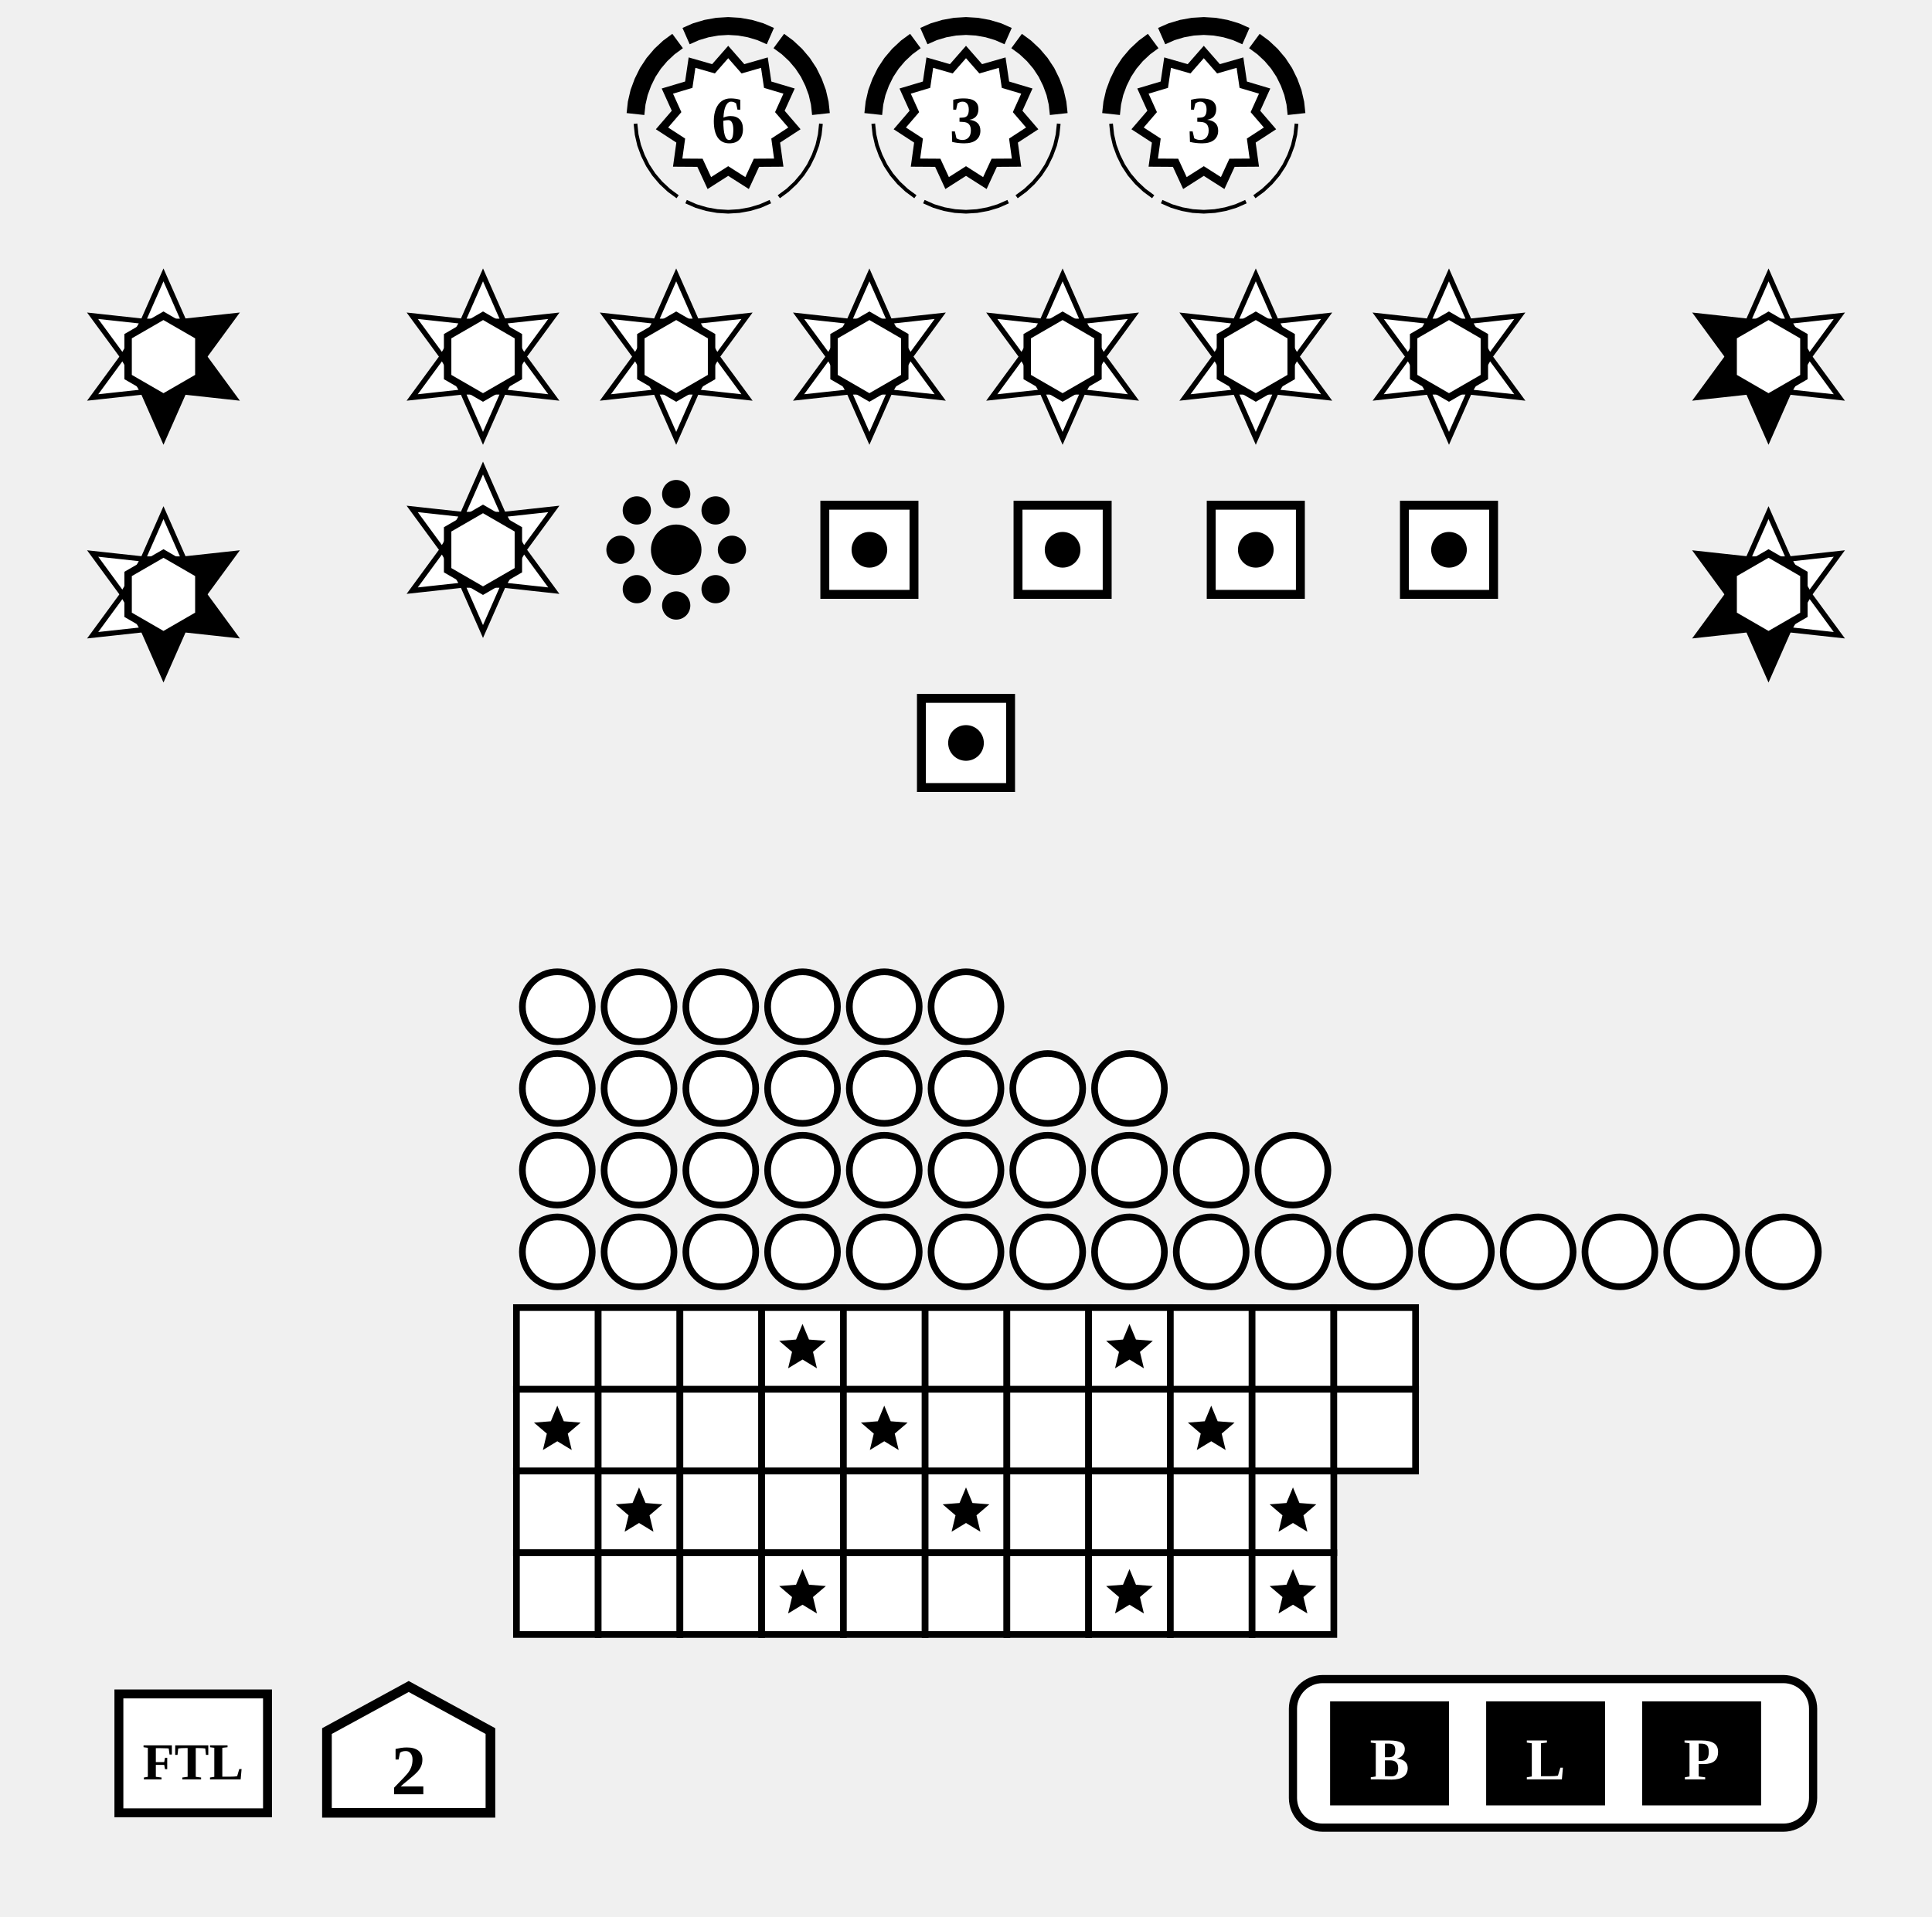
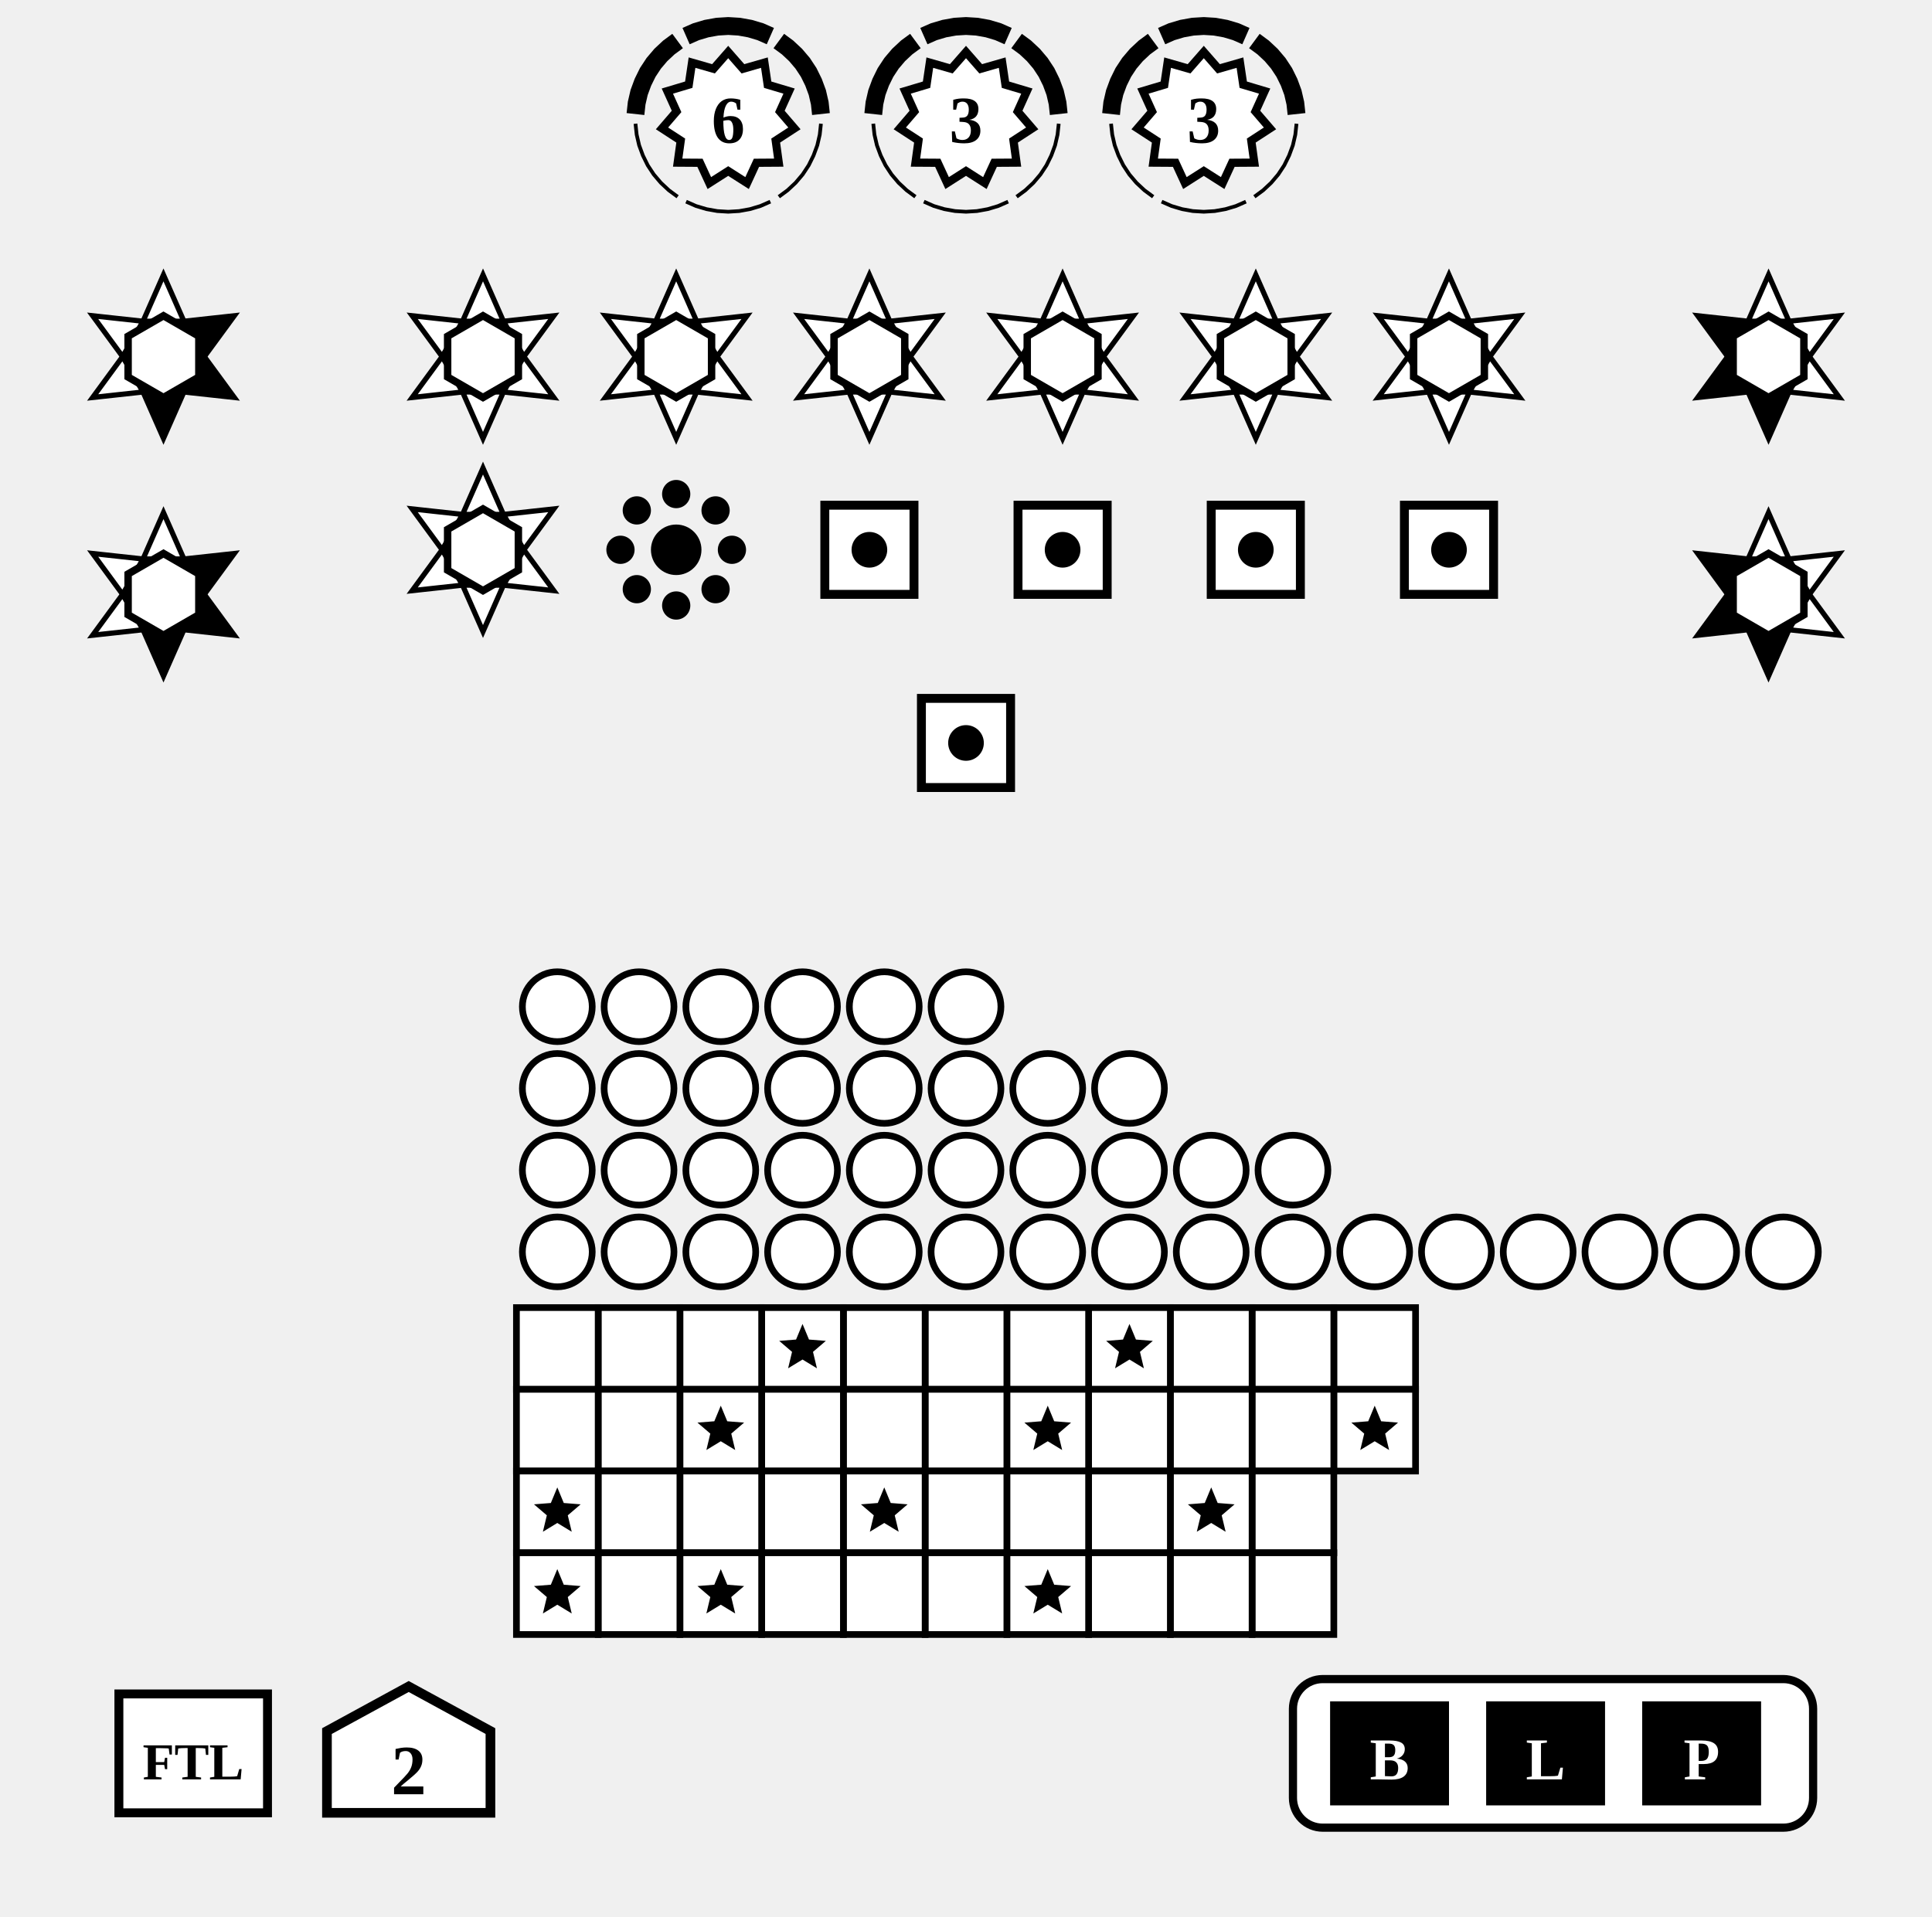
<svg xmlns="http://www.w3.org/2000/svg" viewBox="0 0 260 258" class="ssd">
  <path d="M98 7 L99.98 9.26 L102.87 8.43 L103.31 11.4 L106.19 12.26 L104.95 15 L106.91 17.28 L104.39 18.92 L104.8 21.89 L101.8 21.91 L100.54 24.64 L98 23.02 L95.46 24.64 L94.2 21.91 L91.2 21.89 L91.61 18.92 L89.09 17.28 L91.05 15 L89.81 12.26 L92.69 11.4 L93.13 8.43 L96.02 9.26 Z" fill="white" stroke="black" stroke-width="1.1" data-ref="system:s12" />
  <text x="98" y="19.2" font-size="9" text-anchor="middle" fill="black" font-weight="700" data-ref="system:s12">6</text>
  <path d="M92.33 4.86 L93.67 4.27 L95.08 3.85 L96.53 3.59 L98 3.5 L99.47 3.59 L100.92 3.85 L102.33 4.27 L103.67 4.86" fill="none" stroke="black" stroke-width="2.4" data-ref="system:s12" />
  <path d="M104.81 5.52 L105.99 6.39 L107.07 7.4 L108.02 8.52 L108.83 9.75 L109.48 11.07 L109.99 12.45 L110.32 13.88 L110.48 15.35" fill="none" stroke="black" stroke-width="2.4" data-ref="system:s12" />
  <path d="M110.48 16.65 L110.32 18.12 L109.99 19.55 L109.48 20.93 L108.83 22.25 L108.02 23.48 L107.07 24.6 L105.99 25.61 L104.81 26.48" fill="none" stroke="black" stroke-width="0.5" data-ref="system:s12" />
  <path d="M103.67 27.14 L102.33 27.73 L100.92 28.15 L99.47 28.41 L98 28.5 L96.53 28.41 L95.08 28.15 L93.67 27.73 L92.33 27.14" fill="none" stroke="black" stroke-width="0.5" data-ref="system:s12" />
  <path d="M91.19 26.48 L90.01 25.61 L88.93 24.6 L87.98 23.48 L87.17 22.25 L86.52 20.93 L86.01 19.55 L85.68 18.12 L85.52 16.65" fill="none" stroke="black" stroke-width="0.5" data-ref="system:s12" />
  <path d="M85.52 15.35 L85.68 13.88 L86.01 12.45 L86.52 11.07 L87.17 9.75 L87.98 8.52 L88.93 7.4 L90.01 6.39 L91.19 5.52" fill="none" stroke="black" stroke-width="2.4" data-ref="system:s12" />
  <path d="M130 7 L131.98 9.26 L134.87 8.43 L135.31 11.4 L138.19 12.26 L136.95 15 L138.91 17.28 L136.39 18.92 L136.8 21.89 L133.8 21.91 L132.54 24.64 L130 23.02 L127.46 24.64 L126.2 21.91 L123.2 21.89 L123.61 18.92 L121.09 17.28 L123.05 15 L121.81 12.26 L124.69 11.4 L125.13 8.43 L128.02 9.26 Z" fill="white" stroke="black" stroke-width="1.1" data-ref="system:s13" />
  <text x="130" y="19.2" font-size="9" text-anchor="middle" fill="black" font-weight="700" data-ref="system:s13">3</text>
  <path d="M124.33 4.86 L125.67 4.27 L127.08 3.85 L128.53 3.59 L130 3.5 L131.47 3.59 L132.92 3.85 L134.33 4.27 L135.67 4.86" fill="none" stroke="black" stroke-width="2.4" data-ref="system:s13" />
  <path d="M136.81 5.52 L137.99 6.39 L139.07 7.4 L140.02 8.52 L140.83 9.75 L141.48 11.07 L141.99 12.45 L142.32 13.88 L142.48 15.35" fill="none" stroke="black" stroke-width="2.4" data-ref="system:s13" />
  <path d="M142.48 16.65 L142.32 18.12 L141.99 19.55 L141.48 20.93 L140.83 22.25 L140.02 23.48 L139.07 24.6 L137.99 25.61 L136.81 26.48" fill="none" stroke="black" stroke-width="0.5" data-ref="system:s13" />
  <path d="M135.67 27.14 L134.33 27.73 L132.92 28.15 L131.47 28.41 L130 28.5 L128.53 28.41 L127.08 28.15 L125.67 27.73 L124.33 27.14" fill="none" stroke="black" stroke-width="0.5" data-ref="system:s13" />
  <path d="M123.19 26.48 L122.01 25.61 L120.93 24.6 L119.98 23.48 L119.17 22.25 L118.52 20.93 L118.01 19.55 L117.68 18.12 L117.52 16.65" fill="none" stroke="black" stroke-width="0.5" data-ref="system:s13" />
  <path d="M117.52 15.35 L117.68 13.88 L118.01 12.45 L118.52 11.07 L119.17 9.75 L119.98 8.52 L120.93 7.4 L122.01 6.39 L123.19 5.52" fill="none" stroke="black" stroke-width="2.4" data-ref="system:s13" />
  <path d="M162 7 L163.98 9.26 L166.87 8.43 L167.31 11.4 L170.19 12.26 L168.95 15 L170.91 17.28 L168.39 18.92 L168.8 21.89 L165.8 21.91 L164.54 24.64 L162 23.02 L159.46 24.64 L158.2 21.91 L155.2 21.89 L155.61 18.92 L153.09 17.28 L155.05 15 L153.81 12.26 L156.69 11.4 L157.13 8.43 L160.02 9.26 Z" fill="white" stroke="black" stroke-width="1.1" data-ref="system:s14" />
  <text x="162" y="19.2" font-size="9" text-anchor="middle" fill="black" font-weight="700" data-ref="system:s14">3</text>
  <path d="M156.33 4.86 L157.67 4.27 L159.08 3.85 L160.53 3.59 L162 3.5 L163.47 3.59 L164.92 3.85 L166.33 4.27 L167.67 4.86" fill="none" stroke="black" stroke-width="2.4" data-ref="system:s14" />
  <path d="M168.81 5.52 L169.99 6.39 L171.07 7.4 L172.02 8.52 L172.83 9.75 L173.48 11.07 L173.99 12.45 L174.32 13.88 L174.48 15.35" fill="none" stroke="black" stroke-width="2.4" data-ref="system:s14" />
  <path d="M174.48 16.65 L174.32 18.12 L173.99 19.55 L173.48 20.93 L172.83 22.25 L172.02 23.48 L171.07 24.6 L169.99 25.61 L168.81 26.48" fill="none" stroke="black" stroke-width="0.5" data-ref="system:s14" />
  <path d="M167.67 27.14 L166.33 27.73 L164.92 28.15 L163.47 28.41 L162 28.5 L160.53 28.41 L159.08 28.15 L157.67 27.73 L156.33 27.14" fill="none" stroke="black" stroke-width="0.5" data-ref="system:s14" />
  <path d="M155.19 26.48 L154.01 25.61 L152.93 24.6 L151.98 23.48 L151.17 22.25 L150.52 20.93 L150.01 19.55 L149.68 18.12 L149.52 16.65" fill="none" stroke="black" stroke-width="0.5" data-ref="system:s14" />
  <path d="M149.52 15.35 L149.68 13.88 L150.01 12.45 L150.52 11.07 L151.17 9.75 L151.98 8.52 L152.93 7.4 L154.01 6.39 L155.19 5.52" fill="none" stroke="black" stroke-width="2.4" data-ref="system:s14" />
  <path d="M22 37 L19.25 43.24 L24.75 43.24 Z" fill="white" stroke="black" stroke-width="0.7" data-ref="system:s8" />
  <path d="M31.53 42.5 L24.75 43.24 L27.5 48 Z" fill="black" stroke="black" stroke-width="0.7" data-ref="system:s8" />
  <path d="M31.53 53.5 L27.5 48 L24.75 52.76 Z" fill="black" stroke="black" stroke-width="0.7" data-ref="system:s8" />
  <path d="M22 59 L24.75 52.76 L19.25 52.76 Z" fill="black" stroke="black" stroke-width="0.7" data-ref="system:s8" />
  <path d="M12.47 53.5 L19.25 52.76 L16.5 48 Z" fill="white" stroke="black" stroke-width="0.7" data-ref="system:s8" />
  <path d="M12.47 42.5 L16.5 48 L19.25 43.24 Z" fill="white" stroke="black" stroke-width="0.7" data-ref="system:s8" />
  <path d="M22 42.5 L26.76 45.25 L26.76 50.75 L22 53.5 L17.24 50.75 L17.24 45.25 Z" fill="white" stroke="black" stroke-width="1" data-ref="system:s8" />
  <path d="M22 69 L19.25 75.24 L24.75 75.24 Z" fill="white" stroke="black" stroke-width="0.7" data-ref="system:s9" />
  <path d="M31.53 74.5 L24.75 75.24 L27.5 80 Z" fill="black" stroke="black" stroke-width="0.7" data-ref="system:s9" />
  <path d="M31.53 85.5 L27.5 80 L24.75 84.76 Z" fill="black" stroke="black" stroke-width="0.7" data-ref="system:s9" />
  <path d="M22 91 L24.75 84.76 L19.25 84.76 Z" fill="black" stroke="black" stroke-width="0.7" data-ref="system:s9" />
  <path d="M12.47 85.5 L19.25 84.76 L16.5 80 Z" fill="white" stroke="black" stroke-width="0.7" data-ref="system:s9" />
  <path d="M12.47 74.5 L16.5 80 L19.25 75.24 Z" fill="white" stroke="black" stroke-width="0.7" data-ref="system:s9" />
  <path d="M22 74.5 L26.76 77.25 L26.76 82.75 L22 85.5 L17.24 82.75 L17.24 77.25 Z" fill="white" stroke="black" stroke-width="1" data-ref="system:s9" />
  <path d="M238 37 L235.25 43.24 L240.75 43.24 Z" fill="white" stroke="black" stroke-width="0.7" data-ref="system:s10" />
  <path d="M247.53 42.5 L240.75 43.24 L243.5 48 Z" fill="white" stroke="black" stroke-width="0.7" data-ref="system:s10" />
  <path d="M247.53 53.5 L243.5 48 L240.75 52.76 Z" fill="white" stroke="black" stroke-width="0.7" data-ref="system:s10" />
  <path d="M238 59 L240.75 52.76 L235.25 52.76 Z" fill="black" stroke="black" stroke-width="0.7" data-ref="system:s10" />
  <path d="M228.47 53.5 L235.25 52.76 L232.5 48 Z" fill="black" stroke="black" stroke-width="0.7" data-ref="system:s10" />
  <path d="M228.47 42.5 L232.5 48 L235.25 43.24 Z" fill="black" stroke="black" stroke-width="0.7" data-ref="system:s10" />
  <path d="M238 42.5 L242.76 45.25 L242.76 50.75 L238 53.5 L233.24 50.75 L233.24 45.25 Z" fill="white" stroke="black" stroke-width="1" data-ref="system:s10" />
  <path d="M238 69 L235.25 75.24 L240.75 75.24 Z" fill="white" stroke="black" stroke-width="0.7" data-ref="system:s11" />
  <path d="M247.53 74.5 L240.75 75.24 L243.5 80 Z" fill="white" stroke="black" stroke-width="0.7" data-ref="system:s11" />
  <path d="M247.53 85.5 L243.5 80 L240.75 84.76 Z" fill="white" stroke="black" stroke-width="0.7" data-ref="system:s11" />
  <path d="M238 91 L240.75 84.76 L235.25 84.76 Z" fill="black" stroke="black" stroke-width="0.7" data-ref="system:s11" />
  <path d="M228.47 85.5 L235.25 84.76 L232.5 80 Z" fill="black" stroke="black" stroke-width="0.7" data-ref="system:s11" />
  <path d="M228.47 74.5 L232.5 80 L235.25 75.24 Z" fill="black" stroke="black" stroke-width="0.7" data-ref="system:s11" />
  <path d="M238 74.5 L242.76 77.25 L242.76 82.75 L238 85.5 L233.24 82.75 L233.24 77.25 Z" fill="white" stroke="black" stroke-width="1" data-ref="system:s11" />
  <path d="M65 37 L62.25 43.24 L67.75 43.24 Z" fill="white" stroke="black" stroke-width="0.7" data-ref="system:s1" />
  <path d="M74.53 42.5 L67.75 43.24 L70.5 48 Z" fill="white" stroke="black" stroke-width="0.7" data-ref="system:s1" />
  <path d="M74.53 53.5 L70.5 48 L67.75 52.76 Z" fill="white" stroke="black" stroke-width="0.7" data-ref="system:s1" />
  <path d="M65 59 L67.75 52.76 L62.25 52.76 Z" fill="white" stroke="black" stroke-width="0.7" data-ref="system:s1" />
  <path d="M55.47 53.5 L62.25 52.76 L59.5 48 Z" fill="white" stroke="black" stroke-width="0.7" data-ref="system:s1" />
  <path d="M55.47 42.5 L59.5 48 L62.25 43.24 Z" fill="white" stroke="black" stroke-width="0.7" data-ref="system:s1" />
  <path d="M65 42.5 L69.76 45.25 L69.76 50.75 L65 53.5 L60.24 50.75 L60.24 45.25 Z" fill="white" stroke="black" stroke-width="1" data-ref="system:s1" />
  <path d="M91 37 L88.25 43.24 L93.75 43.24 Z" fill="white" stroke="black" stroke-width="0.7" data-ref="system:s2" />
  <path d="M100.53 42.5 L93.75 43.24 L96.5 48 Z" fill="white" stroke="black" stroke-width="0.7" data-ref="system:s2" />
  <path d="M100.53 53.5 L96.5 48 L93.75 52.76 Z" fill="white" stroke="black" stroke-width="0.7" data-ref="system:s2" />
  <path d="M91 59 L93.75 52.76 L88.25 52.76 Z" fill="white" stroke="black" stroke-width="0.7" data-ref="system:s2" />
  <path d="M81.47 53.5 L88.25 52.76 L85.5 48 Z" fill="white" stroke="black" stroke-width="0.7" data-ref="system:s2" />
  <path d="M81.47 42.5 L85.5 48 L88.25 43.24 Z" fill="white" stroke="black" stroke-width="0.7" data-ref="system:s2" />
  <path d="M91 42.5 L95.76 45.25 L95.76 50.75 L91 53.5 L86.24 50.75 L86.24 45.25 Z" fill="white" stroke="black" stroke-width="1" data-ref="system:s2" />
  <path d="M117 37 L114.25 43.24 L119.75 43.24 Z" fill="white" stroke="black" stroke-width="0.7" data-ref="system:s3" />
  <path d="M126.53 42.5 L119.75 43.24 L122.5 48 Z" fill="white" stroke="black" stroke-width="0.7" data-ref="system:s3" />
  <path d="M126.53 53.5 L122.5 48 L119.75 52.76 Z" fill="white" stroke="black" stroke-width="0.7" data-ref="system:s3" />
  <path d="M117 59 L119.75 52.76 L114.25 52.76 Z" fill="white" stroke="black" stroke-width="0.7" data-ref="system:s3" />
  <path d="M107.47 53.5 L114.25 52.76 L111.5 48 Z" fill="white" stroke="black" stroke-width="0.7" data-ref="system:s3" />
  <path d="M107.47 42.5 L111.5 48 L114.25 43.24 Z" fill="white" stroke="black" stroke-width="0.7" data-ref="system:s3" />
  <path d="M117 42.5 L121.76 45.25 L121.76 50.75 L117 53.5 L112.24 50.75 L112.24 45.25 Z" fill="white" stroke="black" stroke-width="1" data-ref="system:s3" />
  <path d="M143 37 L140.25 43.24 L145.75 43.24 Z" fill="white" stroke="black" stroke-width="0.7" data-ref="system:s4" />
  <path d="M152.53 42.5 L145.75 43.24 L148.5 48 Z" fill="white" stroke="black" stroke-width="0.7" data-ref="system:s4" />
  <path d="M152.53 53.5 L148.5 48 L145.75 52.76 Z" fill="white" stroke="black" stroke-width="0.7" data-ref="system:s4" />
  <path d="M143 59 L145.75 52.76 L140.25 52.76 Z" fill="white" stroke="black" stroke-width="0.7" data-ref="system:s4" />
  <path d="M133.47 53.5 L140.25 52.76 L137.5 48 Z" fill="white" stroke="black" stroke-width="0.7" data-ref="system:s4" />
  <path d="M133.47 42.5 L137.5 48 L140.25 43.24 Z" fill="white" stroke="black" stroke-width="0.7" data-ref="system:s4" />
  <path d="M143 42.5 L147.76 45.25 L147.76 50.75 L143 53.5 L138.24 50.75 L138.24 45.25 Z" fill="white" stroke="black" stroke-width="1" data-ref="system:s4" />
  <path d="M169 37 L166.25 43.24 L171.75 43.24 Z" fill="white" stroke="black" stroke-width="0.7" data-ref="system:s5" />
  <path d="M178.53 42.5 L171.75 43.24 L174.5 48 Z" fill="white" stroke="black" stroke-width="0.7" data-ref="system:s5" />
  <path d="M178.53 53.5 L174.5 48 L171.75 52.76 Z" fill="white" stroke="black" stroke-width="0.7" data-ref="system:s5" />
  <path d="M169 59 L171.75 52.76 L166.25 52.76 Z" fill="white" stroke="black" stroke-width="0.7" data-ref="system:s5" />
  <path d="M159.47 53.5 L166.25 52.76 L163.5 48 Z" fill="white" stroke="black" stroke-width="0.7" data-ref="system:s5" />
  <path d="M159.47 42.5 L163.5 48 L166.25 43.24 Z" fill="white" stroke="black" stroke-width="0.7" data-ref="system:s5" />
  <path d="M169 42.5 L173.76 45.25 L173.76 50.75 L169 53.5 L164.24 50.75 L164.24 45.25 Z" fill="white" stroke="black" stroke-width="1" data-ref="system:s5" />
  <path d="M195 37 L192.25 43.24 L197.75 43.24 Z" fill="white" stroke="black" stroke-width="0.7" data-ref="system:s6" />
  <path d="M204.53 42.5 L197.75 43.24 L200.5 48 Z" fill="white" stroke="black" stroke-width="0.7" data-ref="system:s6" />
  <path d="M204.53 53.5 L200.5 48 L197.75 52.76 Z" fill="white" stroke="black" stroke-width="0.7" data-ref="system:s6" />
  <path d="M195 59 L197.75 52.76 L192.25 52.76 Z" fill="white" stroke="black" stroke-width="0.7" data-ref="system:s6" />
  <path d="M185.47 53.5 L192.25 52.76 L189.5 48 Z" fill="white" stroke="black" stroke-width="0.7" data-ref="system:s6" />
  <path d="M185.47 42.5 L189.5 48 L192.25 43.24 Z" fill="white" stroke="black" stroke-width="0.7" data-ref="system:s6" />
  <path d="M195 42.5 L199.76 45.25 L199.76 50.75 L195 53.5 L190.24 50.75 L190.24 45.25 Z" fill="white" stroke="black" stroke-width="1" data-ref="system:s6" />
  <path d="M65 63 L62.25 69.24 L67.75 69.24 Z" fill="white" stroke="black" stroke-width="0.7" data-ref="system:s7" />
  <path d="M74.53 68.5 L67.75 69.24 L70.5 74 Z" fill="white" stroke="black" stroke-width="0.7" data-ref="system:s7" />
  <path d="M74.53 79.5 L70.5 74 L67.75 78.76 Z" fill="white" stroke="black" stroke-width="0.7" data-ref="system:s7" />
  <path d="M65 85 L67.75 78.76 L62.25 78.76 Z" fill="white" stroke="black" stroke-width="0.7" data-ref="system:s7" />
  <path d="M55.47 79.5 L62.25 78.76 L59.5 74 Z" fill="white" stroke="black" stroke-width="0.7" data-ref="system:s7" />
  <path d="M55.47 68.5 L59.5 74 L62.25 69.24 Z" fill="white" stroke="black" stroke-width="0.7" data-ref="system:s7" />
  <path d="M65 68.5 L69.76 71.25 L69.76 76.75 L65 79.5 L60.24 76.75 L60.24 71.25 Z" fill="white" stroke="black" stroke-width="1" data-ref="system:s7" />
  <circle cx="91" cy="74" r="3.4" fill="black" stroke="none" stroke-width="0" data-ref="system:s15" />
  <circle cx="91" cy="66.5" r="1.9" fill="black" stroke="none" stroke-width="0" data-ref="system:s15" />
  <circle cx="96.3" cy="68.7" r="1.9" fill="black" stroke="none" stroke-width="0" data-ref="system:s15" />
  <circle cx="98.5" cy="74" r="1.9" fill="black" stroke="none" stroke-width="0" data-ref="system:s15" />
  <circle cx="96.3" cy="79.3" r="1.9" fill="black" stroke="none" stroke-width="0" data-ref="system:s15" />
  <circle cx="91" cy="81.5" r="1.9" fill="black" stroke="none" stroke-width="0" data-ref="system:s15" />
  <circle cx="85.7" cy="79.3" r="1.9" fill="black" stroke="none" stroke-width="0" data-ref="system:s15" />
  <circle cx="83.5" cy="74" r="1.9" fill="black" stroke="none" stroke-width="0" data-ref="system:s15" />
  <circle cx="85.7" cy="68.7" r="1.9" fill="black" stroke="none" stroke-width="0" data-ref="system:s15" />
  <rect x="111" y="68" width="12" height="12" fill="white" stroke="black" stroke-width="1.2" data-ref="system:s16" />
  <circle cx="117" cy="74" r="2.4" fill="black" stroke="none" stroke-width="0" data-ref="system:s16" />
  <rect x="137" y="68" width="12" height="12" fill="white" stroke="black" stroke-width="1.2" data-ref="system:s17" />
  <circle cx="143" cy="74" r="2.4" fill="black" stroke="none" stroke-width="0" data-ref="system:s17" />
  <rect x="163" y="68" width="12" height="12" fill="white" stroke="black" stroke-width="1.2" data-ref="system:s18" />
  <circle cx="169" cy="74" r="2.4" fill="black" stroke="none" stroke-width="0" data-ref="system:s18" />
  <rect x="189" y="68" width="12" height="12" fill="white" stroke="black" stroke-width="1.2" data-ref="system:s19" />
  <circle cx="195" cy="74" r="2.4" fill="black" stroke="none" stroke-width="0" data-ref="system:s19" />
  <rect x="124" y="94" width="12" height="12" fill="white" stroke="black" stroke-width="1.2" data-ref="system:s20" />
  <circle cx="130" cy="100" r="2.4" fill="black" stroke="none" stroke-width="0" data-ref="system:s20" />
-   <circle cx="75" cy="135.5" r="4.7" fill="white" stroke="black" stroke-width="0.9" data-ref="armour:1" />
-   <circle cx="86" cy="135.5" r="4.7" fill="white" stroke="black" stroke-width="0.9" data-ref="armour:2" />
-   <circle cx="97" cy="135.5" r="4.7" fill="white" stroke="black" stroke-width="0.9" data-ref="armour:3" />
-   <circle cx="108" cy="135.5" r="4.7" fill="white" stroke="black" stroke-width="0.9" data-ref="armour:4" />
-   <circle cx="119" cy="135.5" r="4.7" fill="white" stroke="black" stroke-width="0.9" data-ref="armour:5" />
-   <circle cx="130" cy="135.5" r="4.7" fill="white" stroke="black" stroke-width="0.9" data-ref="armour:6" />
-   <circle cx="75" cy="146.5" r="4.7" fill="white" stroke="black" stroke-width="0.9" data-ref="armour:7" />
-   <circle cx="86" cy="146.5" r="4.7" fill="white" stroke="black" stroke-width="0.9" data-ref="armour:8" />
-   <circle cx="97" cy="146.5" r="4.7" fill="white" stroke="black" stroke-width="0.9" data-ref="armour:9" />
-   <circle cx="108" cy="146.5" r="4.7" fill="white" stroke="black" stroke-width="0.9" data-ref="armour:10" />
-   <circle cx="119" cy="146.5" r="4.7" fill="white" stroke="black" stroke-width="0.9" data-ref="armour:11" />
-   <circle cx="130" cy="146.5" r="4.7" fill="white" stroke="black" stroke-width="0.9" data-ref="armour:12" />
-   <circle cx="141" cy="146.5" r="4.7" fill="white" stroke="black" stroke-width="0.9" data-ref="armour:13" />
-   <circle cx="152" cy="146.5" r="4.7" fill="white" stroke="black" stroke-width="0.9" data-ref="armour:14" />
-   <circle cx="75" cy="157.5" r="4.7" fill="white" stroke="black" stroke-width="0.9" data-ref="armour:15" />
-   <circle cx="86" cy="157.5" r="4.7" fill="white" stroke="black" stroke-width="0.9" data-ref="armour:16" />
-   <circle cx="97" cy="157.5" r="4.7" fill="white" stroke="black" stroke-width="0.9" data-ref="armour:17" />
-   <circle cx="108" cy="157.5" r="4.7" fill="white" stroke="black" stroke-width="0.9" data-ref="armour:18" />
-   <circle cx="119" cy="157.5" r="4.7" fill="white" stroke="black" stroke-width="0.9" data-ref="armour:19" />
-   <circle cx="130" cy="157.5" r="4.7" fill="white" stroke="black" stroke-width="0.9" data-ref="armour:20" />
-   <circle cx="141" cy="157.5" r="4.7" fill="white" stroke="black" stroke-width="0.9" data-ref="armour:21" />
-   <circle cx="152" cy="157.5" r="4.7" fill="white" stroke="black" stroke-width="0.9" data-ref="armour:22" />
-   <circle cx="163" cy="157.5" r="4.7" fill="white" stroke="black" stroke-width="0.9" data-ref="armour:23" />
-   <circle cx="174" cy="157.5" r="4.7" fill="white" stroke="black" stroke-width="0.9" data-ref="armour:24" />
-   <circle cx="75" cy="168.5" r="4.7" fill="white" stroke="black" stroke-width="0.9" data-ref="armour:25" />
-   <circle cx="86" cy="168.5" r="4.7" fill="white" stroke="black" stroke-width="0.9" data-ref="armour:26" />
-   <circle cx="97" cy="168.5" r="4.7" fill="white" stroke="black" stroke-width="0.9" data-ref="armour:27" />
-   <circle cx="108" cy="168.5" r="4.7" fill="white" stroke="black" stroke-width="0.9" data-ref="armour:28" />
-   <circle cx="119" cy="168.5" r="4.7" fill="white" stroke="black" stroke-width="0.9" data-ref="armour:29" />
-   <circle cx="130" cy="168.5" r="4.7" fill="white" stroke="black" stroke-width="0.9" data-ref="armour:30" />
-   <circle cx="141" cy="168.5" r="4.7" fill="white" stroke="black" stroke-width="0.9" data-ref="armour:31" />
-   <circle cx="152" cy="168.5" r="4.7" fill="white" stroke="black" stroke-width="0.9" data-ref="armour:32" />
-   <circle cx="163" cy="168.5" r="4.7" fill="white" stroke="black" stroke-width="0.9" data-ref="armour:33" />
-   <circle cx="174" cy="168.5" r="4.7" fill="white" stroke="black" stroke-width="0.9" data-ref="armour:34" />
-   <circle cx="185" cy="168.5" r="4.7" fill="white" stroke="black" stroke-width="0.9" data-ref="armour:35" />
-   <circle cx="196" cy="168.5" r="4.7" fill="white" stroke="black" stroke-width="0.9" data-ref="armour:36" />
-   <circle cx="207" cy="168.5" r="4.7" fill="white" stroke="black" stroke-width="0.9" data-ref="armour:37" />
-   <circle cx="218" cy="168.5" r="4.7" fill="white" stroke="black" stroke-width="0.9" data-ref="armour:38" />
-   <circle cx="229" cy="168.5" r="4.7" fill="white" stroke="black" stroke-width="0.9" data-ref="armour:39" />
-   <circle cx="240" cy="168.5" r="4.7" fill="white" stroke="black" stroke-width="0.9" data-ref="armour:40" />
-   <rect x="69.5" y="176" width="11" height="11" fill="white" stroke="black" stroke-width="0.9" data-ref="hull:1" />
-   <rect x="80.5" y="176" width="11" height="11" fill="white" stroke="black" stroke-width="0.9" data-ref="hull:2" />
-   <rect x="91.5" y="176" width="11" height="11" fill="white" stroke="black" stroke-width="0.9" data-ref="hull:3" />
-   <rect x="102.5" y="176" width="11" height="11" fill="white" stroke="black" stroke-width="0.9" data-ref="hull:4" />
+   <circle cx="130" cy="135.5" r="4.7" fill="white" stroke="black" stroke-width="0.9" data-ref="armour:1" />
+   <circle cx="119" cy="135.5" r="4.7" fill="white" stroke="black" stroke-width="0.9" data-ref="armour:2" />
+   <circle cx="108" cy="135.5" r="4.7" fill="white" stroke="black" stroke-width="0.9" data-ref="armour:3" />
+   <circle cx="97" cy="135.5" r="4.7" fill="white" stroke="black" stroke-width="0.9" data-ref="armour:4" />
+   <circle cx="86" cy="135.5" r="4.7" fill="white" stroke="black" stroke-width="0.9" data-ref="armour:5" />
+   <circle cx="75" cy="135.5" r="4.7" fill="white" stroke="black" stroke-width="0.9" data-ref="armour:6" />
+   <circle cx="152" cy="146.5" r="4.7" fill="white" stroke="black" stroke-width="0.9" data-ref="armour:7" />
+   <circle cx="141" cy="146.5" r="4.7" fill="white" stroke="black" stroke-width="0.9" data-ref="armour:8" />
+   <circle cx="130" cy="146.5" r="4.7" fill="white" stroke="black" stroke-width="0.9" data-ref="armour:9" />
+   <circle cx="119" cy="146.5" r="4.7" fill="white" stroke="black" stroke-width="0.9" data-ref="armour:10" />
+   <circle cx="108" cy="146.5" r="4.7" fill="white" stroke="black" stroke-width="0.9" data-ref="armour:11" />
+   <circle cx="97" cy="146.5" r="4.7" fill="white" stroke="black" stroke-width="0.9" data-ref="armour:12" />
+   <circle cx="86" cy="146.5" r="4.7" fill="white" stroke="black" stroke-width="0.9" data-ref="armour:13" />
+   <circle cx="75" cy="146.5" r="4.7" fill="white" stroke="black" stroke-width="0.9" data-ref="armour:14" />
+   <circle cx="174" cy="157.5" r="4.7" fill="white" stroke="black" stroke-width="0.9" data-ref="armour:15" />
+   <circle cx="163" cy="157.5" r="4.7" fill="white" stroke="black" stroke-width="0.9" data-ref="armour:16" />
+   <circle cx="152" cy="157.5" r="4.7" fill="white" stroke="black" stroke-width="0.9" data-ref="armour:17" />
+   <circle cx="141" cy="157.5" r="4.7" fill="white" stroke="black" stroke-width="0.9" data-ref="armour:18" />
+   <circle cx="130" cy="157.5" r="4.7" fill="white" stroke="black" stroke-width="0.9" data-ref="armour:19" />
+   <circle cx="119" cy="157.5" r="4.7" fill="white" stroke="black" stroke-width="0.9" data-ref="armour:20" />
+   <circle cx="108" cy="157.5" r="4.7" fill="white" stroke="black" stroke-width="0.9" data-ref="armour:21" />
+   <circle cx="97" cy="157.5" r="4.7" fill="white" stroke="black" stroke-width="0.9" data-ref="armour:22" />
+   <circle cx="86" cy="157.5" r="4.7" fill="white" stroke="black" stroke-width="0.9" data-ref="armour:23" />
+   <circle cx="75" cy="157.5" r="4.7" fill="white" stroke="black" stroke-width="0.9" data-ref="armour:24" />
+   <circle cx="240" cy="168.5" r="4.7" fill="white" stroke="black" stroke-width="0.9" data-ref="armour:25" />
+   <circle cx="229" cy="168.5" r="4.7" fill="white" stroke="black" stroke-width="0.9" data-ref="armour:26" />
+   <circle cx="218" cy="168.5" r="4.7" fill="white" stroke="black" stroke-width="0.9" data-ref="armour:27" />
+   <circle cx="207" cy="168.5" r="4.7" fill="white" stroke="black" stroke-width="0.9" data-ref="armour:28" />
+   <circle cx="196" cy="168.5" r="4.7" fill="white" stroke="black" stroke-width="0.9" data-ref="armour:29" />
+   <circle cx="185" cy="168.5" r="4.7" fill="white" stroke="black" stroke-width="0.9" data-ref="armour:30" />
+   <circle cx="174" cy="168.5" r="4.7" fill="white" stroke="black" stroke-width="0.9" data-ref="armour:31" />
+   <circle cx="163" cy="168.5" r="4.7" fill="white" stroke="black" stroke-width="0.9" data-ref="armour:32" />
+   <circle cx="152" cy="168.5" r="4.7" fill="white" stroke="black" stroke-width="0.9" data-ref="armour:33" />
+   <circle cx="141" cy="168.5" r="4.7" fill="white" stroke="black" stroke-width="0.9" data-ref="armour:34" />
+   <circle cx="130" cy="168.5" r="4.7" fill="white" stroke="black" stroke-width="0.9" data-ref="armour:35" />
+   <circle cx="119" cy="168.5" r="4.7" fill="white" stroke="black" stroke-width="0.9" data-ref="armour:36" />
+   <circle cx="108" cy="168.5" r="4.7" fill="white" stroke="black" stroke-width="0.9" data-ref="armour:37" />
+   <circle cx="97" cy="168.5" r="4.7" fill="white" stroke="black" stroke-width="0.9" data-ref="armour:38" />
+   <circle cx="86" cy="168.5" r="4.7" fill="white" stroke="black" stroke-width="0.9" data-ref="armour:39" />
+   <circle cx="75" cy="168.5" r="4.7" fill="white" stroke="black" stroke-width="0.9" data-ref="armour:40" />
+   <rect x="179.5" y="176" width="11" height="11" fill="white" stroke="black" stroke-width="0.9" data-ref="hull:1" />
+   <rect x="168.5" y="176" width="11" height="11" fill="white" stroke="black" stroke-width="0.9" data-ref="hull:2" />
+   <rect x="157.5" y="176" width="11" height="11" fill="white" stroke="black" stroke-width="0.9" data-ref="hull:3" />
+   <rect x="146.5" y="176" width="11" height="11" fill="white" stroke="black" stroke-width="0.9" data-ref="hull:4" />
+   <path d="M152 178.2L152.87 180.3L155.14 180.48L153.41 181.96L153.94 184.17L152 182.99L150.06 184.17L150.59 181.96L148.86 180.48L151.13 180.3Z" fill="black" stroke="none" stroke-width="0" />
+   <rect x="135.5" y="176" width="11" height="11" fill="white" stroke="black" stroke-width="0.9" data-ref="hull:5" />
+   <rect x="124.5" y="176" width="11" height="11" fill="white" stroke="black" stroke-width="0.9" data-ref="hull:6" />
+   <rect x="113.5" y="176" width="11" height="11" fill="white" stroke="black" stroke-width="0.9" data-ref="hull:7" />
+   <rect x="102.5" y="176" width="11" height="11" fill="white" stroke="black" stroke-width="0.9" data-ref="hull:8" />
  <path d="M108 178.2L108.87 180.3L111.14 180.48L109.41 181.96L109.94 184.17L108 182.99L106.06 184.17L106.59 181.96L104.86 180.48L107.13 180.3Z" fill="black" stroke="none" stroke-width="0" />
-   <rect x="113.5" y="176" width="11" height="11" fill="white" stroke="black" stroke-width="0.9" data-ref="hull:5" />
-   <rect x="124.5" y="176" width="11" height="11" fill="white" stroke="black" stroke-width="0.9" data-ref="hull:6" />
-   <rect x="135.5" y="176" width="11" height="11" fill="white" stroke="black" stroke-width="0.9" data-ref="hull:7" />
-   <rect x="146.5" y="176" width="11" height="11" fill="white" stroke="black" stroke-width="0.9" data-ref="hull:8" />
-   <path d="M152 178.2L152.87 180.3L155.14 180.48L153.41 181.96L153.94 184.17L152 182.99L150.06 184.17L150.59 181.96L148.86 180.48L151.13 180.3Z" fill="black" stroke="none" stroke-width="0" />
-   <rect x="157.5" y="176" width="11" height="11" fill="white" stroke="black" stroke-width="0.9" data-ref="hull:9" />
-   <rect x="168.5" y="176" width="11" height="11" fill="white" stroke="black" stroke-width="0.9" data-ref="hull:10" />
-   <rect x="179.5" y="176" width="11" height="11" fill="white" stroke="black" stroke-width="0.9" data-ref="hull:11" />
-   <rect x="69.5" y="187" width="11" height="11" fill="white" stroke="black" stroke-width="0.9" data-ref="hull:12" />
-   <path d="M75 189.2L75.87 191.3L78.14 191.48L76.41 192.96L76.94 195.17L75 193.99L73.06 195.17L73.59 192.96L71.86 191.48L74.13 191.3Z" fill="black" stroke="none" stroke-width="0" />
-   <rect x="80.5" y="187" width="11" height="11" fill="white" stroke="black" stroke-width="0.9" data-ref="hull:13" />
-   <rect x="91.5" y="187" width="11" height="11" fill="white" stroke="black" stroke-width="0.9" data-ref="hull:14" />
-   <rect x="102.5" y="187" width="11" height="11" fill="white" stroke="black" stroke-width="0.9" data-ref="hull:15" />
-   <rect x="113.5" y="187" width="11" height="11" fill="white" stroke="black" stroke-width="0.9" data-ref="hull:16" />
-   <path d="M119 189.2L119.87 191.3L122.14 191.48L120.41 192.96L120.94 195.17L119 193.99L117.06 195.17L117.59 192.96L115.86 191.48L118.13 191.3Z" fill="black" stroke="none" stroke-width="0" />
+   <rect x="91.5" y="176" width="11" height="11" fill="white" stroke="black" stroke-width="0.9" data-ref="hull:9" />
+   <rect x="80.5" y="176" width="11" height="11" fill="white" stroke="black" stroke-width="0.9" data-ref="hull:10" />
+   <rect x="69.5" y="176" width="11" height="11" fill="white" stroke="black" stroke-width="0.9" data-ref="hull:11" />
+   <rect x="179.5" y="187" width="11" height="11" fill="white" stroke="black" stroke-width="0.9" data-ref="hull:12" />
+   <path d="M185 189.2L185.87 191.3L188.14 191.48L186.41 192.96L186.94 195.17L185 193.99L183.06 195.17L183.59 192.96L181.86 191.48L184.13 191.3Z" fill="black" stroke="none" stroke-width="0" />
+   <rect x="168.5" y="187" width="11" height="11" fill="white" stroke="black" stroke-width="0.9" data-ref="hull:13" />
+   <rect x="157.5" y="187" width="11" height="11" fill="white" stroke="black" stroke-width="0.9" data-ref="hull:14" />
+   <rect x="146.5" y="187" width="11" height="11" fill="white" stroke="black" stroke-width="0.9" data-ref="hull:15" />
+   <rect x="135.5" y="187" width="11" height="11" fill="white" stroke="black" stroke-width="0.9" data-ref="hull:16" />
+   <path d="M141 189.2L141.87 191.3L144.14 191.48L142.41 192.96L142.94 195.17L141 193.99L139.06 195.17L139.59 192.96L137.86 191.48L140.13 191.3Z" fill="black" stroke="none" stroke-width="0" />
  <rect x="124.5" y="187" width="11" height="11" fill="white" stroke="black" stroke-width="0.9" data-ref="hull:17" />
-   <rect x="135.5" y="187" width="11" height="11" fill="white" stroke="black" stroke-width="0.9" data-ref="hull:18" />
-   <rect x="146.5" y="187" width="11" height="11" fill="white" stroke="black" stroke-width="0.9" data-ref="hull:19" />
-   <rect x="157.5" y="187" width="11" height="11" fill="white" stroke="black" stroke-width="0.9" data-ref="hull:20" />
-   <path d="M163 189.2L163.87 191.3L166.14 191.48L164.41 192.96L164.94 195.17L163 193.99L161.06 195.17L161.59 192.96L159.86 191.48L162.13 191.3Z" fill="black" stroke="none" stroke-width="0" />
-   <rect x="168.5" y="187" width="11" height="11" fill="white" stroke="black" stroke-width="0.9" data-ref="hull:21" />
-   <rect x="179.5" y="187" width="11" height="11" fill="white" stroke="black" stroke-width="0.9" data-ref="hull:22" />
-   <rect x="69.5" y="198" width="11" height="11" fill="white" stroke="black" stroke-width="0.9" data-ref="hull:23" />
-   <rect x="80.5" y="198" width="11" height="11" fill="white" stroke="black" stroke-width="0.9" data-ref="hull:24" />
-   <path d="M86 200.2L86.87 202.3L89.14 202.48L87.41 203.96L87.94 206.17L86 204.99L84.06 206.17L84.59 203.96L82.86 202.48L85.13 202.3Z" fill="black" stroke="none" stroke-width="0" />
-   <rect x="91.5" y="198" width="11" height="11" fill="white" stroke="black" stroke-width="0.9" data-ref="hull:25" />
-   <rect x="102.5" y="198" width="11" height="11" fill="white" stroke="black" stroke-width="0.9" data-ref="hull:26" />
-   <rect x="113.5" y="198" width="11" height="11" fill="white" stroke="black" stroke-width="0.9" data-ref="hull:27" />
-   <rect x="124.5" y="198" width="11" height="11" fill="white" stroke="black" stroke-width="0.9" data-ref="hull:28" />
-   <path d="M130 200.2L130.87 202.3L133.14 202.48L131.41 203.96L131.94 206.17L130 204.99L128.06 206.17L128.59 203.96L126.86 202.48L129.13 202.3Z" fill="black" stroke="none" stroke-width="0" />
-   <rect x="135.5" y="198" width="11" height="11" fill="white" stroke="black" stroke-width="0.9" data-ref="hull:29" />
-   <rect x="146.5" y="198" width="11" height="11" fill="white" stroke="black" stroke-width="0.9" data-ref="hull:30" />
-   <rect x="157.5" y="198" width="11" height="11" fill="white" stroke="black" stroke-width="0.9" data-ref="hull:31" />
-   <rect x="168.5" y="198" width="11" height="11" fill="white" stroke="black" stroke-width="0.9" data-ref="hull:32" />
-   <path d="M174 200.2L174.87 202.3L177.14 202.48L175.41 203.96L175.94 206.17L174 204.99L172.06 206.17L172.59 203.96L170.86 202.48L173.13 202.3Z" fill="black" stroke="none" stroke-width="0" />
-   <rect x="69.5" y="209" width="11" height="11" fill="white" stroke="black" stroke-width="0.9" data-ref="hull:33" />
-   <rect x="80.5" y="209" width="11" height="11" fill="white" stroke="black" stroke-width="0.9" data-ref="hull:34" />
-   <rect x="91.5" y="209" width="11" height="11" fill="white" stroke="black" stroke-width="0.9" data-ref="hull:35" />
-   <rect x="102.5" y="209" width="11" height="11" fill="white" stroke="black" stroke-width="0.9" data-ref="hull:36" />
-   <path d="M108 211.2L108.87 213.3L111.14 213.48L109.41 214.96L109.94 217.17L108 215.99L106.06 217.17L106.59 214.96L104.86 213.48L107.13 213.3Z" fill="black" stroke="none" stroke-width="0" />
-   <rect x="113.5" y="209" width="11" height="11" fill="white" stroke="black" stroke-width="0.9" data-ref="hull:37" />
-   <rect x="124.5" y="209" width="11" height="11" fill="white" stroke="black" stroke-width="0.9" data-ref="hull:38" />
-   <rect x="135.5" y="209" width="11" height="11" fill="white" stroke="black" stroke-width="0.9" data-ref="hull:39" />
-   <rect x="146.5" y="209" width="11" height="11" fill="white" stroke="black" stroke-width="0.9" data-ref="hull:40" />
-   <path d="M152 211.2L152.87 213.3L155.14 213.48L153.41 214.96L153.94 217.17L152 215.99L150.06 217.17L150.59 214.96L148.86 213.48L151.13 213.3Z" fill="black" stroke="none" stroke-width="0" />
-   <rect x="157.5" y="209" width="11" height="11" fill="white" stroke="black" stroke-width="0.9" data-ref="hull:41" />
-   <rect x="168.5" y="209" width="11" height="11" fill="white" stroke="black" stroke-width="0.9" data-ref="hull:42" />
-   <path d="M174 211.2L174.87 213.3L177.14 213.48L175.41 214.96L175.94 217.17L174 215.99L172.06 217.17L172.59 214.96L170.86 213.48L173.13 213.3Z" fill="black" stroke="none" stroke-width="0" />
+   <rect x="113.5" y="187" width="11" height="11" fill="white" stroke="black" stroke-width="0.9" data-ref="hull:18" />
+   <rect x="102.5" y="187" width="11" height="11" fill="white" stroke="black" stroke-width="0.9" data-ref="hull:19" />
+   <rect x="91.5" y="187" width="11" height="11" fill="white" stroke="black" stroke-width="0.9" data-ref="hull:20" />
+   <path d="M97 189.2L97.87 191.3L100.14 191.48L98.41 192.96L98.94 195.17L97 193.99L95.06 195.17L95.59 192.96L93.86 191.48L96.13 191.3Z" fill="black" stroke="none" stroke-width="0" />
+   <rect x="80.5" y="187" width="11" height="11" fill="white" stroke="black" stroke-width="0.9" data-ref="hull:21" />
+   <rect x="69.5" y="187" width="11" height="11" fill="white" stroke="black" stroke-width="0.9" data-ref="hull:22" />
+   <rect x="168.5" y="198" width="11" height="11" fill="white" stroke="black" stroke-width="0.9" data-ref="hull:23" />
+   <rect x="157.5" y="198" width="11" height="11" fill="white" stroke="black" stroke-width="0.9" data-ref="hull:24" />
+   <path d="M163 200.2L163.87 202.3L166.14 202.48L164.41 203.96L164.94 206.17L163 204.99L161.06 206.17L161.59 203.96L159.86 202.48L162.13 202.3Z" fill="black" stroke="none" stroke-width="0" />
+   <rect x="146.5" y="198" width="11" height="11" fill="white" stroke="black" stroke-width="0.9" data-ref="hull:25" />
+   <rect x="135.5" y="198" width="11" height="11" fill="white" stroke="black" stroke-width="0.9" data-ref="hull:26" />
+   <rect x="124.5" y="198" width="11" height="11" fill="white" stroke="black" stroke-width="0.9" data-ref="hull:27" />
+   <rect x="113.5" y="198" width="11" height="11" fill="white" stroke="black" stroke-width="0.9" data-ref="hull:28" />
+   <path d="M119 200.2L119.87 202.3L122.14 202.48L120.41 203.96L120.94 206.17L119 204.99L117.06 206.17L117.59 203.96L115.86 202.48L118.13 202.3Z" fill="black" stroke="none" stroke-width="0" />
+   <rect x="102.5" y="198" width="11" height="11" fill="white" stroke="black" stroke-width="0.9" data-ref="hull:29" />
+   <rect x="91.5" y="198" width="11" height="11" fill="white" stroke="black" stroke-width="0.9" data-ref="hull:30" />
+   <rect x="80.5" y="198" width="11" height="11" fill="white" stroke="black" stroke-width="0.9" data-ref="hull:31" />
+   <rect x="69.5" y="198" width="11" height="11" fill="white" stroke="black" stroke-width="0.9" data-ref="hull:32" />
+   <path d="M75 200.2L75.87 202.3L78.14 202.48L76.41 203.96L76.94 206.17L75 204.99L73.06 206.17L73.59 203.96L71.86 202.48L74.13 202.3Z" fill="black" stroke="none" stroke-width="0" />
+   <rect x="168.5" y="209" width="11" height="11" fill="white" stroke="black" stroke-width="0.9" data-ref="hull:33" />
+   <rect x="157.5" y="209" width="11" height="11" fill="white" stroke="black" stroke-width="0.9" data-ref="hull:34" />
+   <rect x="146.5" y="209" width="11" height="11" fill="white" stroke="black" stroke-width="0.9" data-ref="hull:35" />
+   <rect x="135.5" y="209" width="11" height="11" fill="white" stroke="black" stroke-width="0.9" data-ref="hull:36" />
+   <path d="M141 211.2L141.87 213.3L144.14 213.48L142.41 214.96L142.94 217.17L141 215.99L139.06 217.17L139.59 214.96L137.86 213.48L140.13 213.3Z" fill="black" stroke="none" stroke-width="0" />
+   <rect x="124.5" y="209" width="11" height="11" fill="white" stroke="black" stroke-width="0.9" data-ref="hull:37" />
+   <rect x="113.5" y="209" width="11" height="11" fill="white" stroke="black" stroke-width="0.9" data-ref="hull:38" />
+   <rect x="102.5" y="209" width="11" height="11" fill="white" stroke="black" stroke-width="0.9" data-ref="hull:39" />
+   <rect x="91.5" y="209" width="11" height="11" fill="white" stroke="black" stroke-width="0.9" data-ref="hull:40" />
+   <path d="M97 211.2L97.87 213.3L100.14 213.48L98.41 214.96L98.94 217.17L97 215.99L95.06 217.17L95.59 214.96L93.86 213.48L96.13 213.3Z" fill="black" stroke="none" stroke-width="0" />
+   <rect x="80.5" y="209" width="11" height="11" fill="white" stroke="black" stroke-width="0.9" data-ref="hull:41" />
+   <rect x="69.5" y="209" width="11" height="11" fill="white" stroke="black" stroke-width="0.9" data-ref="hull:42" />
+   <path d="M75 211.2L75.87 213.3L78.14 213.48L76.41 214.96L76.94 217.17L75 215.99L73.06 217.17L73.59 214.96L71.86 213.48L74.13 213.3Z" fill="black" stroke="none" stroke-width="0" />
  <rect x="16" y="228" width="20" height="16" fill="white" stroke="black" stroke-width="1.2" />
  <text x="26" y="239.5" font-size="7" text-anchor="middle" fill="black" font-weight="700">FTL</text>
  <path d="M44 244 L44 233 L55 227 L66 233 L66 244 Z" fill="white" stroke="black" stroke-width="1.3" />
  <text x="55" y="241.5" font-size="9.5" text-anchor="middle" fill="black" font-weight="700">2</text>
  <rect x="174" y="226" width="70" height="20" rx="4" fill="white" stroke="black" stroke-width="1.1" />
  <rect x="179" y="229" width="16" height="14" fill="black" stroke="none" stroke-width="0" />
  <text x="187" y="239.5" font-size="8" text-anchor="middle" fill="white" font-weight="700">B</text>
  <rect x="200" y="229" width="16" height="14" fill="black" stroke="none" stroke-width="0" />
  <text x="208" y="239.5" font-size="8" text-anchor="middle" fill="white" font-weight="700">L</text>
  <rect x="221" y="229" width="16" height="14" fill="black" stroke="none" stroke-width="0" />
  <text x="229" y="239.5" font-size="8" text-anchor="middle" fill="white" font-weight="700">P</text>
</svg>
